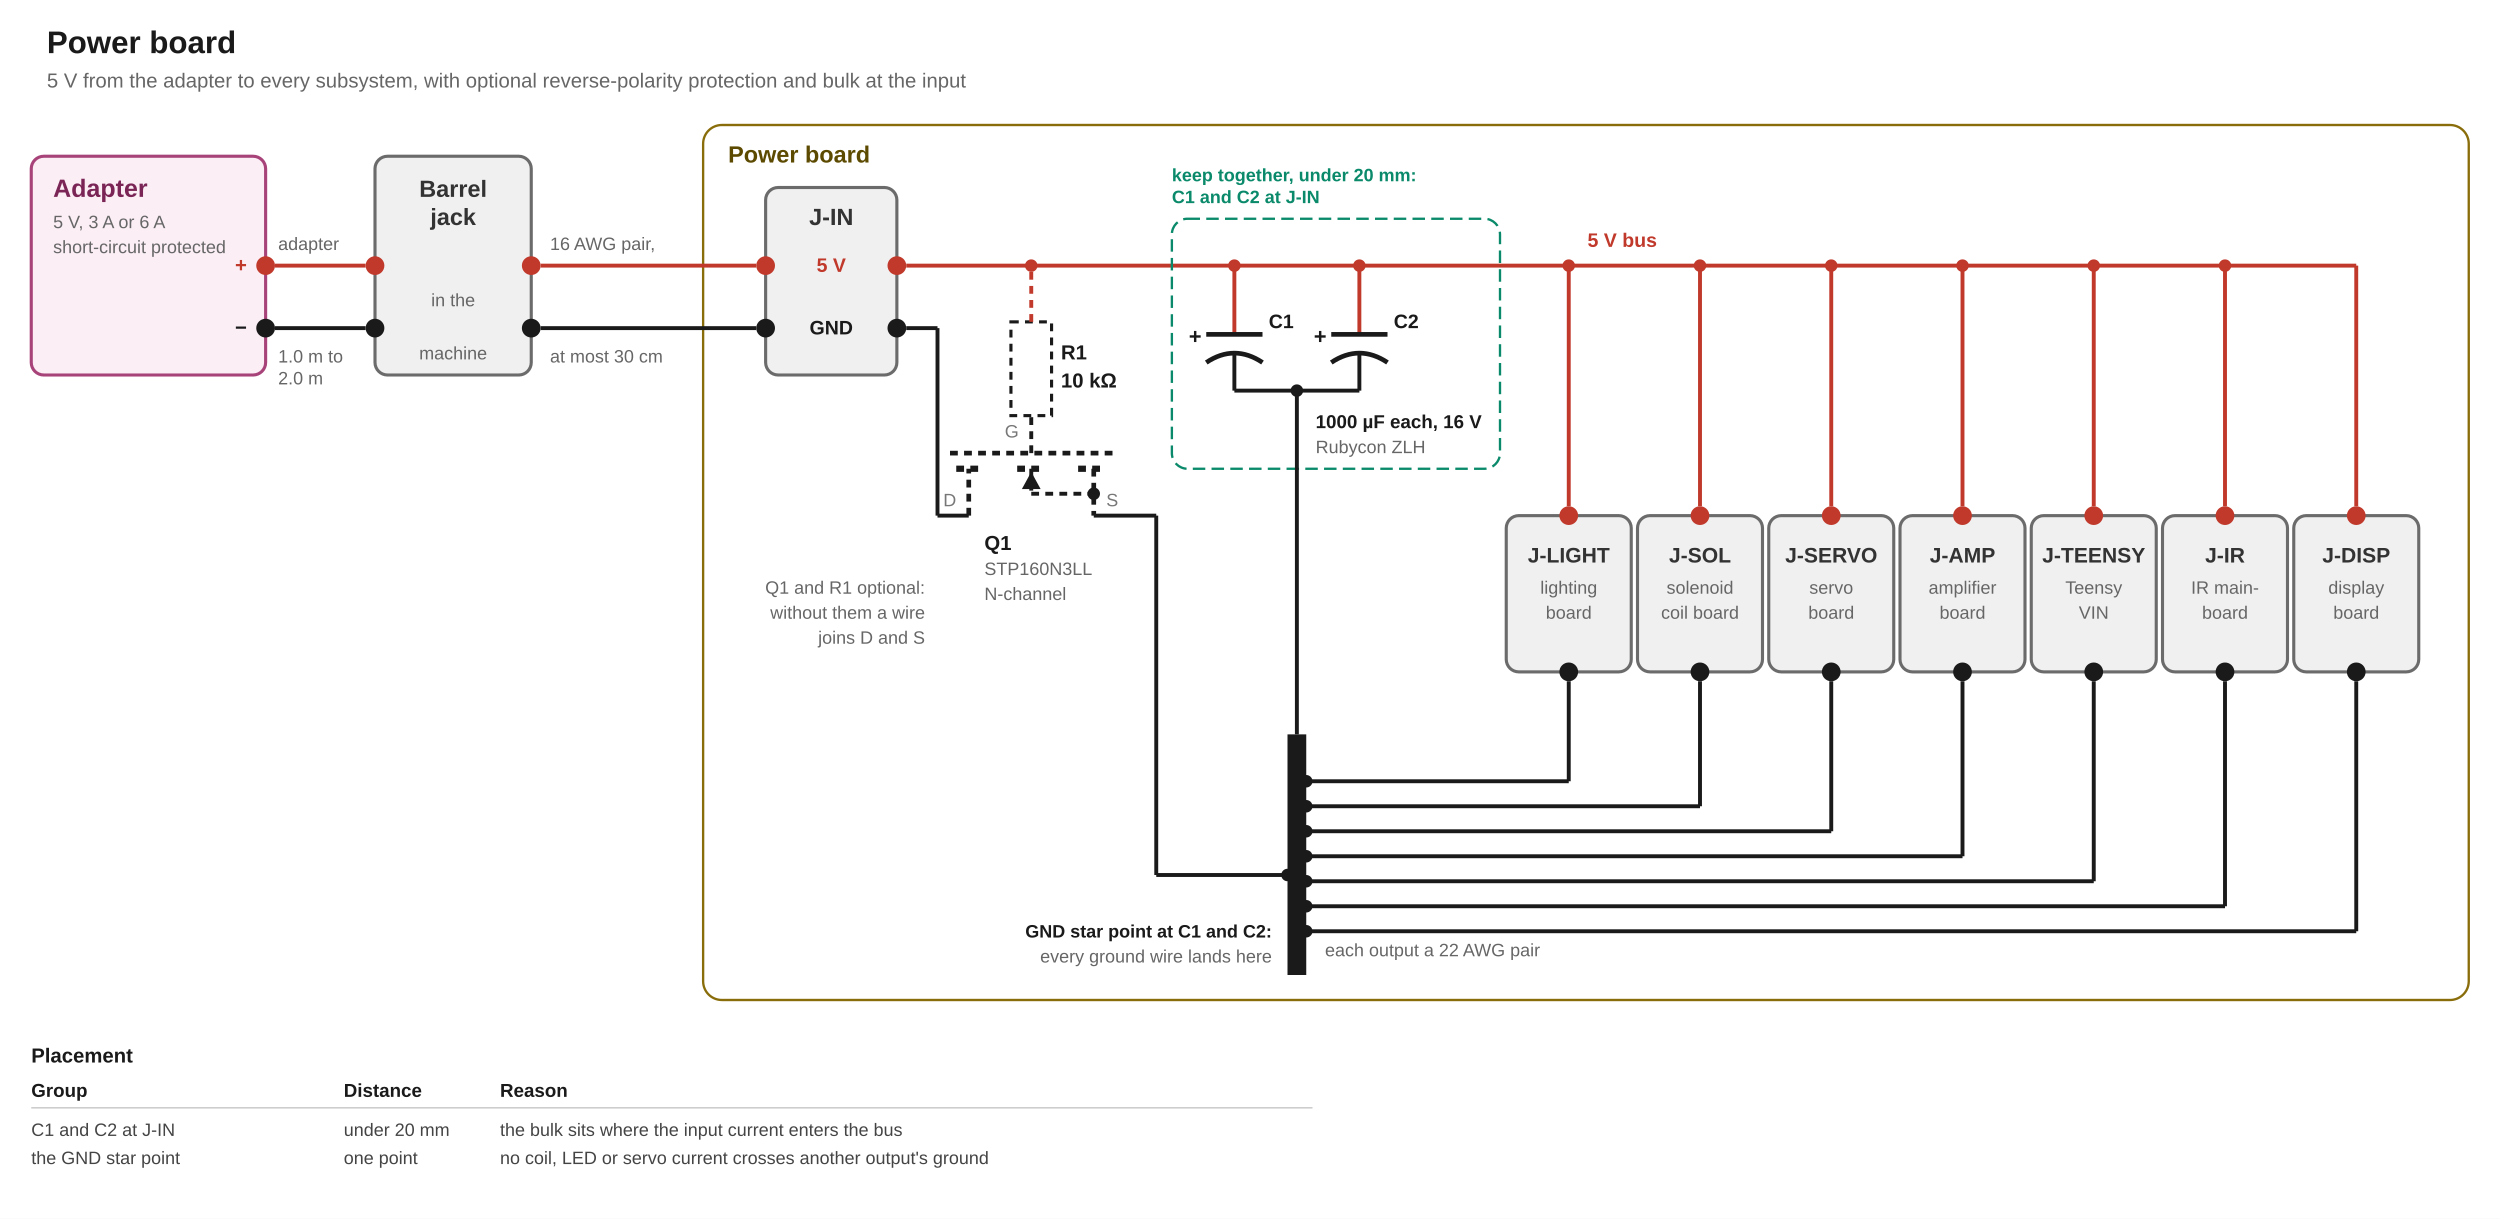
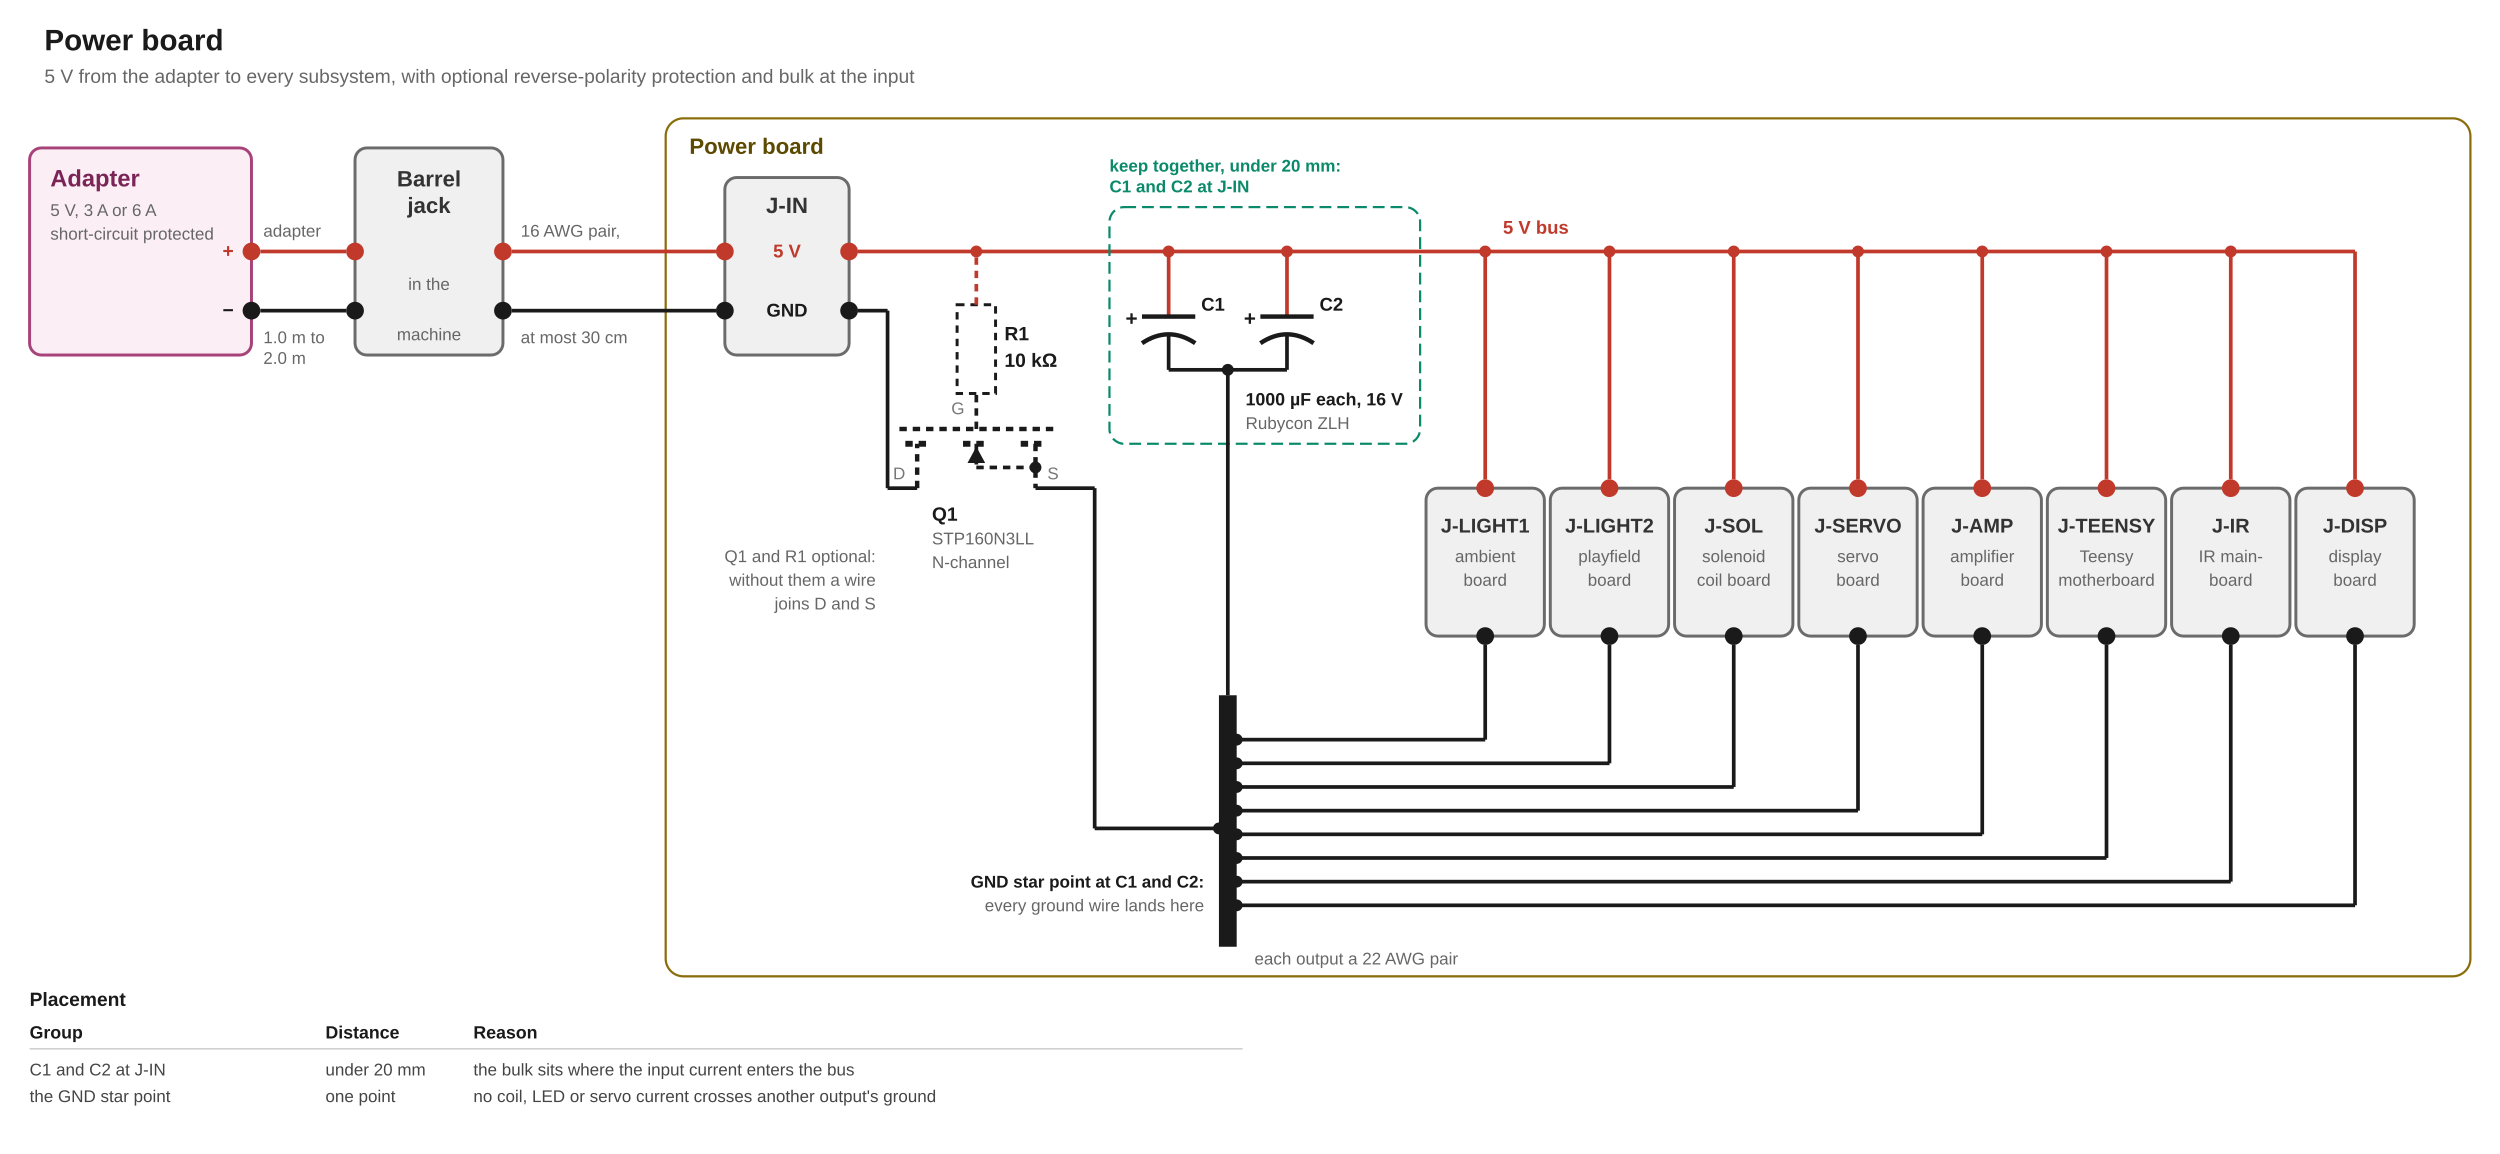
- <svg xmlns="http://www.w3.org/2000/svg" viewBox="0 0 1600 780" font-family="Segoe UI, Arial, sans-serif">
-   <rect x="0" y="0" width="1600" height="780" fill="#ffffff" />
+ <svg xmlns="http://www.w3.org/2000/svg" viewBox="0 0 1690 780" font-family="Segoe UI, Arial, sans-serif">
+   <rect x="0" y="0" width="1690" height="780" fill="#ffffff" />
  <text x="30" y="34" font-size="20" font-weight="700" fill="#1a1a1a">Power board</text>
  <text x="30" y="56" font-size="13" fill="#666" data-fig="v_rail">5 V from the adapter to every subsystem, with optional reverse-polarity protection and bulk at the input</text>
  <rect x="20" y="100" width="150" height="140" rx="8" fill="#fbeef5" stroke="#a8437a" stroke-width="2" />
  <text x="34" y="126" font-size="16" font-weight="700" fill="#7a2556">Adapter</text>
  <text x="34" y="146" font-size="11.5" fill="#666" data-fig="v_rail i_supply_3a i_supply_6a">5 V, 3 A or 6 A</text>
  <text x="34" y="162" font-size="11.5" fill="#666">short-circuit protected</text>
  <circle cx="170" cy="170" r="6" fill="#c0392b" />
  <text x="158" y="174" text-anchor="end" font-size="13" font-weight="700" fill="#c0392b">+</text>
  <circle cx="170" cy="210" r="6" fill="#1a1a1a" />
  <text x="158" y="214" text-anchor="end" font-size="13" font-weight="700" fill="#1a1a1a">−</text>
  <line x1="176" y1="170" x2="234" y2="170" stroke="#c0392b" stroke-width="2.5" />
  <line x1="176" y1="210" x2="234" y2="210" stroke="#1a1a1a" stroke-width="2.5" />
  <text x="178" y="160" font-size="11.5" fill="#666">adapter</text>
  <text x="178" y="232" font-size="11.5" fill="#666" data-fig="len_adapter_min">1.0 m to</text>
  <text x="178" y="246" font-size="11.5" fill="#666" data-fig="len_adapter_max">2.0 m</text>
  <rect x="240" y="100" width="100" height="140" rx="8" fill="#f0f0f0" stroke="#6b6b6b" stroke-width="2" />
  <text x="290" y="126" text-anchor="middle" font-size="15" font-weight="700" fill="#333333">Barrel</text>
  <text x="290" y="144" text-anchor="middle" font-size="15" font-weight="700" fill="#333333">jack</text>
  <circle cx="240" cy="170" r="6" fill="#c0392b" />
  <circle cx="240" cy="210" r="6" fill="#1a1a1a" />
  <circle cx="340" cy="170" r="6" fill="#c0392b" />
  <circle cx="340" cy="210" r="6" fill="#1a1a1a" />
  <text x="290" y="196" text-anchor="middle" font-size="11.5" fill="#666">in the</text>
  <text x="290" y="230" text-anchor="middle" font-size="11.5" fill="#666">machine</text>
-   <rect x="450" y="80" width="1130" height="560" rx="12" fill="none" stroke="#8a6d0b" stroke-width="1.5" />
+   <rect x="450" y="80" width="1220" height="580" rx="12" fill="none" stroke="#8a6d0b" stroke-width="1.5" />
  <text x="466" y="104" font-size="15" font-weight="700" fill="#5c4a00">Power board</text>
  <line x1="346" y1="170" x2="484" y2="170" stroke="#c0392b" stroke-width="2.5" />
  <line x1="346" y1="210" x2="484" y2="210" stroke="#1a1a1a" stroke-width="2.5" />
  <text x="352" y="160" font-size="11.5" fill="#666">16 AWG pair,</text>
  <text x="352" y="232" font-size="11.5" fill="#666" data-fig="len_dcin">at most 30 cm</text>
  <rect x="490" y="120" width="84" height="120" rx="8" fill="#f0f0f0" stroke="#6b6b6b" stroke-width="2" />
  <text x="532" y="144" text-anchor="middle" font-size="15" font-weight="700" fill="#333333">J-IN</text>
  <circle cx="490" cy="170" r="6" fill="#c0392b" />
  <circle cx="490" cy="210" r="6" fill="#1a1a1a" />
  <circle cx="574" cy="170" r="6" fill="#c0392b" />
  <circle cx="574" cy="210" r="6" fill="#1a1a1a" />
  <text x="532" y="174" text-anchor="middle" font-size="12.5" font-weight="700" fill="#c0392b" data-fig="v_rail">5 V</text>
  <text x="532" y="214" text-anchor="middle" font-size="12.5" font-weight="700" fill="#1a1a1a">GND</text>
-   <line x1="580" y1="170" x2="1508" y2="170" stroke="#c0392b" stroke-width="2.5" />
+   <line x1="580" y1="170" x2="1592" y2="170" stroke="#c0392b" stroke-width="2.5" />
  <text x="1016" y="158" font-size="12.5" font-weight="700" fill="#c0392b" data-fig="v_rail">5 V bus</text>
  <line x1="580" y1="210" x2="600" y2="210" stroke="#1a1a1a" stroke-width="2.5" />
  <line x1="600" y1="210" x2="600" y2="330" stroke="#1a1a1a" stroke-width="2.5" />
  <line x1="600" y1="330" x2="620" y2="330" stroke="#1a1a1a" stroke-width="2.5" />
  <line x1="620" y1="330" x2="620" y2="300" stroke="#1a1a1a" stroke-width="3" stroke-dasharray="5 4" />
  <line x1="700" y1="300" x2="700" y2="330" stroke="#1a1a1a" stroke-width="3" stroke-dasharray="5 4" />
  <line x1="612" y1="300" x2="630" y2="300" stroke="#1a1a1a" stroke-width="4" stroke-dasharray="5 4" />
  <line x1="651" y1="300" x2="669" y2="300" stroke="#1a1a1a" stroke-width="4" stroke-dasharray="5 4" />
  <line x1="690" y1="300" x2="708" y2="300" stroke="#1a1a1a" stroke-width="4" stroke-dasharray="5 4" />
  <line x1="660" y1="300" x2="660" y2="316" stroke="#1a1a1a" stroke-width="2.5" stroke-dasharray="5 4" />
  <line x1="660" y1="316" x2="700" y2="316" stroke="#1a1a1a" stroke-width="2.5" stroke-dasharray="5 4" />
  <circle cx="700" cy="316" r="4" fill="#1a1a1a" />
  <polygon points="660,302 654,313 666,313" fill="#1a1a1a" />
  <line x1="608" y1="290" x2="712" y2="290" stroke="#1a1a1a" stroke-width="3" stroke-dasharray="5 4" />
  <text x="630" y="352" font-size="13" font-weight="700" fill="#1a1a1a">Q1</text>
  <text x="612" y="324" text-anchor="end" font-size="11.5" fill="#777">D</text>
  <text x="708" y="324" font-size="11.5" fill="#777">S</text>
  <text x="652" y="280" text-anchor="end" font-size="11.5" fill="#777">G</text>
  <text x="630" y="368" font-size="11.5" fill="#666">STP160N3LL</text>
  <text x="630" y="384" font-size="11.5" fill="#666">N-channel</text>
  <line x1="660" y1="290" x2="660" y2="266" stroke="#1a1a1a" stroke-width="2.5" stroke-dasharray="5 4" />
  <rect x="647" y="206" width="26" height="60" fill="#fff" stroke="#1a1a1a" stroke-width="2" stroke-dasharray="5 4" />
  <line x1="660" y1="206" x2="660" y2="170" stroke="#c0392b" stroke-width="2.5" stroke-dasharray="5 4" />
  <circle cx="660" cy="170" r="4" fill="#c0392b" />
  <text x="679" y="230" font-size="13" font-weight="700" fill="#1a1a1a">R1</text>
  <text x="679" y="248" font-size="13" font-weight="700" fill="#1a1a1a" data-fig="r_gate">10 kΩ</text>
  <text x="592" y="380" text-anchor="end" font-size="11.5" fill="#666">Q1 and R1 optional:</text>
  <text x="592" y="396" text-anchor="end" font-size="11.5" fill="#666">without them a wire</text>
  <text x="592" y="412" text-anchor="end" font-size="11.5" fill="#666">joins D and S</text>
  <circle cx="790" cy="170" r="4" fill="#c0392b" />
  <line x1="790" y1="170" x2="790" y2="214" stroke="#c0392b" stroke-width="2.5" />
  <line x1="772" y1="214" x2="808" y2="214" stroke="#1a1a1a" stroke-width="3" />
  <path d="M 772 232 Q 790 220 808 232" fill="none" stroke="#1a1a1a" stroke-width="3" />
  <text x="769" y="220" text-anchor="end" font-size="14" font-weight="700" fill="#1a1a1a">+</text>
  <text x="812" y="210" font-size="12.5" font-weight="700" fill="#1a1a1a">C1</text>
  <line x1="790" y1="226" x2="790" y2="250" stroke="#1a1a1a" stroke-width="2.5" />
  <circle cx="870" cy="170" r="4" fill="#c0392b" />
  <line x1="870" y1="170" x2="870" y2="214" stroke="#c0392b" stroke-width="2.5" />
  <line x1="852" y1="214" x2="888" y2="214" stroke="#1a1a1a" stroke-width="3" />
  <path d="M 852 232 Q 870 220 888 232" fill="none" stroke="#1a1a1a" stroke-width="3" />
  <text x="849" y="220" text-anchor="end" font-size="14" font-weight="700" fill="#1a1a1a">+</text>
  <text x="892" y="210" font-size="12.5" font-weight="700" fill="#1a1a1a">C2</text>
  <line x1="870" y1="226" x2="870" y2="250" stroke="#1a1a1a" stroke-width="2.5" />
  <line x1="790" y1="250" x2="870" y2="250" stroke="#1a1a1a" stroke-width="2.5" />
  <text x="842" y="274" font-size="12" font-weight="700" fill="#1a1a1a" data-fig="c_one v_c_rating">1000 µF each, 16 V</text>
  <text x="842" y="290" font-size="11.5" fill="#666">Rubycon ZLH</text>
  <rect x="750" y="140" width="210" height="160" rx="10" fill="none" stroke="#0a8a6a" stroke-width="1.5" stroke-dasharray="8 4" />
  <text x="750" y="116" font-size="11.5" font-weight="700" fill="#0a8a6a" data-fig="place_bulk">keep together, under 20 mm:</text>
  <text x="750" y="130" font-size="11.5" font-weight="700" fill="#0a8a6a">C1 and C2 at J-IN</text>
  <circle cx="1004" cy="170" r="4" fill="#c0392b" />
  <line x1="1004" y1="170" x2="1004" y2="324" stroke="#c0392b" stroke-width="2.5" />
  <rect x="964" y="330" width="80" height="100" rx="8" fill="#f0f0f0" stroke="#6b6b6b" stroke-width="2" />
  <circle cx="1004" cy="330" r="6" fill="#c0392b" />
  <circle cx="1004" cy="430" r="6" fill="#1a1a1a" />
-   <text x="1004" y="360" text-anchor="middle" font-size="13.5" font-weight="700" fill="#333333">J-LIGHT</text>
-   <text x="1004" y="380" text-anchor="middle" font-size="11.5" fill="#666">lighting</text>
+   <text x="1004" y="360" text-anchor="middle" font-size="13.5" font-weight="700" fill="#333333">J-LIGHT1</text>
+   <text x="1004" y="380" text-anchor="middle" font-size="11.5" fill="#666">ambient</text>
  <text x="1004" y="396" text-anchor="middle" font-size="11.5" fill="#666">board</text>
  <line x1="1004" y1="436" x2="1004" y2="500" stroke="#1a1a1a" stroke-width="2.5" />
  <line x1="1004" y1="500" x2="836" y2="500" stroke="#1a1a1a" stroke-width="2.5" />
  <circle cx="836" cy="500" r="4" fill="#1a1a1a" />
  <circle cx="1088" cy="170" r="4" fill="#c0392b" />
  <line x1="1088" y1="170" x2="1088" y2="324" stroke="#c0392b" stroke-width="2.5" />
  <rect x="1048" y="330" width="80" height="100" rx="8" fill="#f0f0f0" stroke="#6b6b6b" stroke-width="2" />
  <circle cx="1088" cy="330" r="6" fill="#c0392b" />
  <circle cx="1088" cy="430" r="6" fill="#1a1a1a" />
-   <text x="1088" y="360" text-anchor="middle" font-size="13.5" font-weight="700" fill="#333333">J-SOL</text>
-   <text x="1088" y="380" text-anchor="middle" font-size="11.5" fill="#666">solenoid</text>
-   <text x="1088" y="396" text-anchor="middle" font-size="11.5" fill="#666">coil board</text>
+   <text x="1088" y="360" text-anchor="middle" font-size="13.5" font-weight="700" fill="#333333">J-LIGHT2</text>
+   <text x="1088" y="380" text-anchor="middle" font-size="11.5" fill="#666">playfield</text>
+   <text x="1088" y="396" text-anchor="middle" font-size="11.5" fill="#666">board</text>
  <line x1="1088" y1="436" x2="1088" y2="516" stroke="#1a1a1a" stroke-width="2.5" />
  <line x1="1088" y1="516" x2="836" y2="516" stroke="#1a1a1a" stroke-width="2.5" />
  <circle cx="836" cy="516" r="4" fill="#1a1a1a" />
  <circle cx="1172" cy="170" r="4" fill="#c0392b" />
  <line x1="1172" y1="170" x2="1172" y2="324" stroke="#c0392b" stroke-width="2.5" />
  <rect x="1132" y="330" width="80" height="100" rx="8" fill="#f0f0f0" stroke="#6b6b6b" stroke-width="2" />
  <circle cx="1172" cy="330" r="6" fill="#c0392b" />
  <circle cx="1172" cy="430" r="6" fill="#1a1a1a" />
-   <text x="1172" y="360" text-anchor="middle" font-size="13.5" font-weight="700" fill="#333333">J-SERVO</text>
-   <text x="1172" y="380" text-anchor="middle" font-size="11.5" fill="#666">servo</text>
-   <text x="1172" y="396" text-anchor="middle" font-size="11.5" fill="#666">board</text>
+   <text x="1172" y="360" text-anchor="middle" font-size="13.5" font-weight="700" fill="#333333">J-SOL</text>
+   <text x="1172" y="380" text-anchor="middle" font-size="11.5" fill="#666">solenoid</text>
+   <text x="1172" y="396" text-anchor="middle" font-size="11.5" fill="#666">coil board</text>
  <line x1="1172" y1="436" x2="1172" y2="532" stroke="#1a1a1a" stroke-width="2.5" />
  <line x1="1172" y1="532" x2="836" y2="532" stroke="#1a1a1a" stroke-width="2.5" />
  <circle cx="836" cy="532" r="4" fill="#1a1a1a" />
  <circle cx="1256" cy="170" r="4" fill="#c0392b" />
  <line x1="1256" y1="170" x2="1256" y2="324" stroke="#c0392b" stroke-width="2.5" />
  <rect x="1216" y="330" width="80" height="100" rx="8" fill="#f0f0f0" stroke="#6b6b6b" stroke-width="2" />
  <circle cx="1256" cy="330" r="6" fill="#c0392b" />
  <circle cx="1256" cy="430" r="6" fill="#1a1a1a" />
-   <text x="1256" y="360" text-anchor="middle" font-size="13.5" font-weight="700" fill="#333333">J-AMP</text>
-   <text x="1256" y="380" text-anchor="middle" font-size="11.5" fill="#666">amplifier</text>
+   <text x="1256" y="360" text-anchor="middle" font-size="13.5" font-weight="700" fill="#333333">J-SERVO</text>
+   <text x="1256" y="380" text-anchor="middle" font-size="11.5" fill="#666">servo</text>
  <text x="1256" y="396" text-anchor="middle" font-size="11.5" fill="#666">board</text>
  <line x1="1256" y1="436" x2="1256" y2="548" stroke="#1a1a1a" stroke-width="2.5" />
  <line x1="1256" y1="548" x2="836" y2="548" stroke="#1a1a1a" stroke-width="2.5" />
  <circle cx="836" cy="548" r="4" fill="#1a1a1a" />
  <circle cx="1340" cy="170" r="4" fill="#c0392b" />
  <line x1="1340" y1="170" x2="1340" y2="324" stroke="#c0392b" stroke-width="2.5" />
  <rect x="1300" y="330" width="80" height="100" rx="8" fill="#f0f0f0" stroke="#6b6b6b" stroke-width="2" />
  <circle cx="1340" cy="330" r="6" fill="#c0392b" />
  <circle cx="1340" cy="430" r="6" fill="#1a1a1a" />
-   <text x="1340" y="360" text-anchor="middle" font-size="13.5" font-weight="700" fill="#333333">J-TEENSY</text>
-   <text x="1340" y="380" text-anchor="middle" font-size="11.5" fill="#666">Teensy</text>
-   <text x="1340" y="396" text-anchor="middle" font-size="11.5" fill="#666">VIN</text>
+   <text x="1340" y="360" text-anchor="middle" font-size="13.5" font-weight="700" fill="#333333">J-AMP</text>
+   <text x="1340" y="380" text-anchor="middle" font-size="11.5" fill="#666">amplifier</text>
+   <text x="1340" y="396" text-anchor="middle" font-size="11.5" fill="#666">board</text>
  <line x1="1340" y1="436" x2="1340" y2="564" stroke="#1a1a1a" stroke-width="2.5" />
  <line x1="1340" y1="564" x2="836" y2="564" stroke="#1a1a1a" stroke-width="2.5" />
  <circle cx="836" cy="564" r="4" fill="#1a1a1a" />
  <circle cx="1424" cy="170" r="4" fill="#c0392b" />
  <line x1="1424" y1="170" x2="1424" y2="324" stroke="#c0392b" stroke-width="2.5" />
  <rect x="1384" y="330" width="80" height="100" rx="8" fill="#f0f0f0" stroke="#6b6b6b" stroke-width="2" />
  <circle cx="1424" cy="330" r="6" fill="#c0392b" />
  <circle cx="1424" cy="430" r="6" fill="#1a1a1a" />
-   <text x="1424" y="360" text-anchor="middle" font-size="13.5" font-weight="700" fill="#333333">J-IR</text>
-   <text x="1424" y="380" text-anchor="middle" font-size="11.5" fill="#666">IR main-</text>
-   <text x="1424" y="396" text-anchor="middle" font-size="11.5" fill="#666">board</text>
+   <text x="1424" y="360" text-anchor="middle" font-size="13.5" font-weight="700" fill="#333333">J-TEENSY</text>
+   <text x="1424" y="380" text-anchor="middle" font-size="11.5" fill="#666">Teensy</text>
+   <text x="1424" y="396" text-anchor="middle" font-size="11.5" fill="#666">motherboard</text>
  <line x1="1424" y1="436" x2="1424" y2="580" stroke="#1a1a1a" stroke-width="2.5" />
  <line x1="1424" y1="580" x2="836" y2="580" stroke="#1a1a1a" stroke-width="2.5" />
  <circle cx="836" cy="580" r="4" fill="#1a1a1a" />
+   <circle cx="1508" cy="170" r="4" fill="#c0392b" />
  <line x1="1508" y1="170" x2="1508" y2="324" stroke="#c0392b" stroke-width="2.5" />
  <rect x="1468" y="330" width="80" height="100" rx="8" fill="#f0f0f0" stroke="#6b6b6b" stroke-width="2" />
  <circle cx="1508" cy="330" r="6" fill="#c0392b" />
  <circle cx="1508" cy="430" r="6" fill="#1a1a1a" />
-   <text x="1508" y="360" text-anchor="middle" font-size="13.5" font-weight="700" fill="#333333">J-DISP</text>
-   <text x="1508" y="380" text-anchor="middle" font-size="11.5" fill="#666">display</text>
+   <text x="1508" y="360" text-anchor="middle" font-size="13.5" font-weight="700" fill="#333333">J-IR</text>
+   <text x="1508" y="380" text-anchor="middle" font-size="11.5" fill="#666">IR main-</text>
  <text x="1508" y="396" text-anchor="middle" font-size="11.5" fill="#666">board</text>
  <line x1="1508" y1="436" x2="1508" y2="596" stroke="#1a1a1a" stroke-width="2.5" />
  <line x1="1508" y1="596" x2="836" y2="596" stroke="#1a1a1a" stroke-width="2.5" />
  <circle cx="836" cy="596" r="4" fill="#1a1a1a" />
-   <rect x="824" y="470" width="12" height="154" fill="#1a1a1a" />
+   <line x1="1592" y1="170" x2="1592" y2="324" stroke="#c0392b" stroke-width="2.5" />
+   <rect x="1552" y="330" width="80" height="100" rx="8" fill="#f0f0f0" stroke="#6b6b6b" stroke-width="2" />
+   <circle cx="1592" cy="330" r="6" fill="#c0392b" />
+   <circle cx="1592" cy="430" r="6" fill="#1a1a1a" />
+   <text x="1592" y="360" text-anchor="middle" font-size="13.5" font-weight="700" fill="#333333">J-DISP</text>
+   <text x="1592" y="380" text-anchor="middle" font-size="11.5" fill="#666">display</text>
+   <text x="1592" y="396" text-anchor="middle" font-size="11.5" fill="#666">board</text>
+   <line x1="1592" y1="436" x2="1592" y2="612" stroke="#1a1a1a" stroke-width="2.5" />
+   <line x1="1592" y1="612" x2="836" y2="612" stroke="#1a1a1a" stroke-width="2.5" />
+   <circle cx="836" cy="612" r="4" fill="#1a1a1a" />
+   <rect x="824" y="470" width="12" height="170" fill="#1a1a1a" />
  <circle cx="830" cy="250" r="4" fill="#1a1a1a" />
  <line x1="830" y1="250" x2="830" y2="470" stroke="#1a1a1a" stroke-width="2.5" />
  <line x1="700" y1="330" x2="740" y2="330" stroke="#1a1a1a" stroke-width="2.5" />
  <line x1="740" y1="330" x2="740" y2="560" stroke="#1a1a1a" stroke-width="2.5" />
  <line x1="740" y1="560" x2="824" y2="560" stroke="#1a1a1a" stroke-width="2.5" />
  <circle cx="824" cy="560" r="4" fill="#1a1a1a" />
  <text x="814" y="600" text-anchor="end" font-size="11.5" font-weight="700" fill="#1a1a1a">GND star point at C1 and C2:</text>
  <text x="814" y="616" text-anchor="end" font-size="11.5" fill="#666">every ground wire lands here</text>
-   <text x="848" y="612" font-size="11.5" fill="#666">each output a 22 AWG pair</text>
+   <text x="848" y="652" font-size="11.5" fill="#666">each output a 22 AWG pair</text>
  <text x="20" y="680" font-size="13" font-weight="700" fill="#1a1a1a">Placement</text>
  <text x="20" y="702" font-size="12" font-weight="700" fill="#1a1a1a">Group</text>
  <text x="220" y="702" font-size="12" font-weight="700" fill="#1a1a1a">Distance</text>
  <text x="320" y="702" font-size="12" font-weight="700" fill="#1a1a1a">Reason</text>
  <line x1="20" y1="709" x2="840" y2="709" stroke="#ccc" stroke-width="1" />
  <text x="20" y="727" font-size="11.5" fill="#444">C1 and C2 at J-IN</text>
  <text x="220" y="727" font-size="11.5" fill="#444" data-fig="place_bulk">under 20 mm</text>
  <text x="320" y="727" font-size="11.5" fill="#444">the bulk sits where the input current enters the bus</text>
  <text x="20" y="745" font-size="11.5" fill="#444">the GND star point</text>
  <text x="220" y="745" font-size="11.5" fill="#444">one point</text>
  <text x="320" y="745" font-size="11.5" fill="#444">no coil, LED or servo current crosses another output's ground</text>
</svg>
